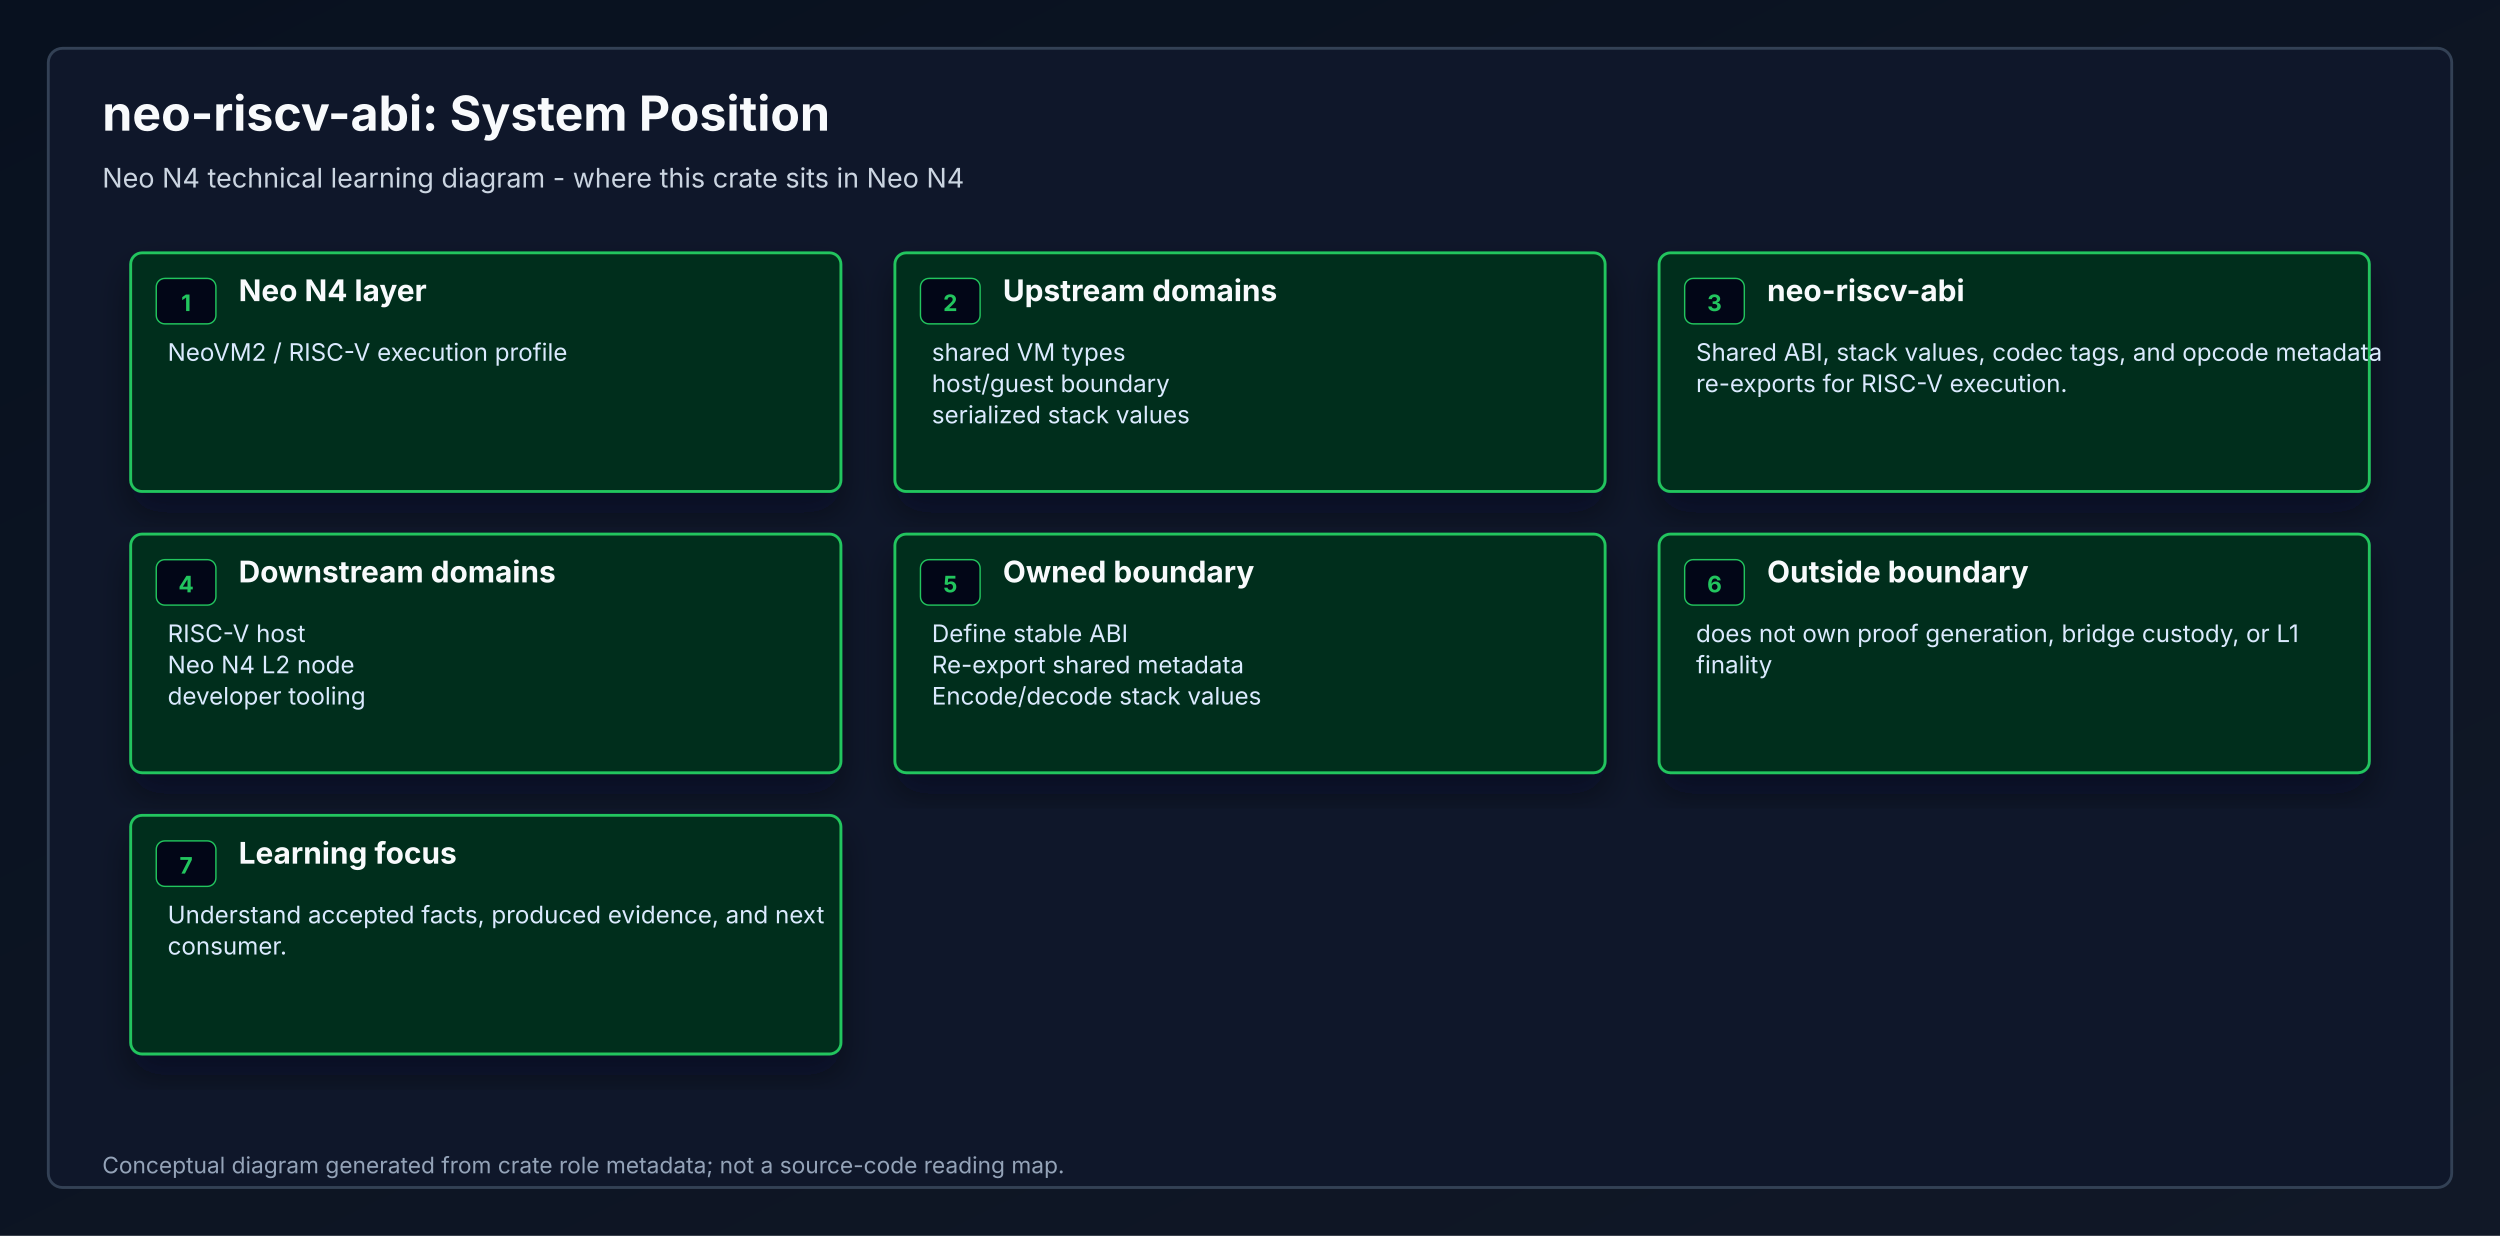
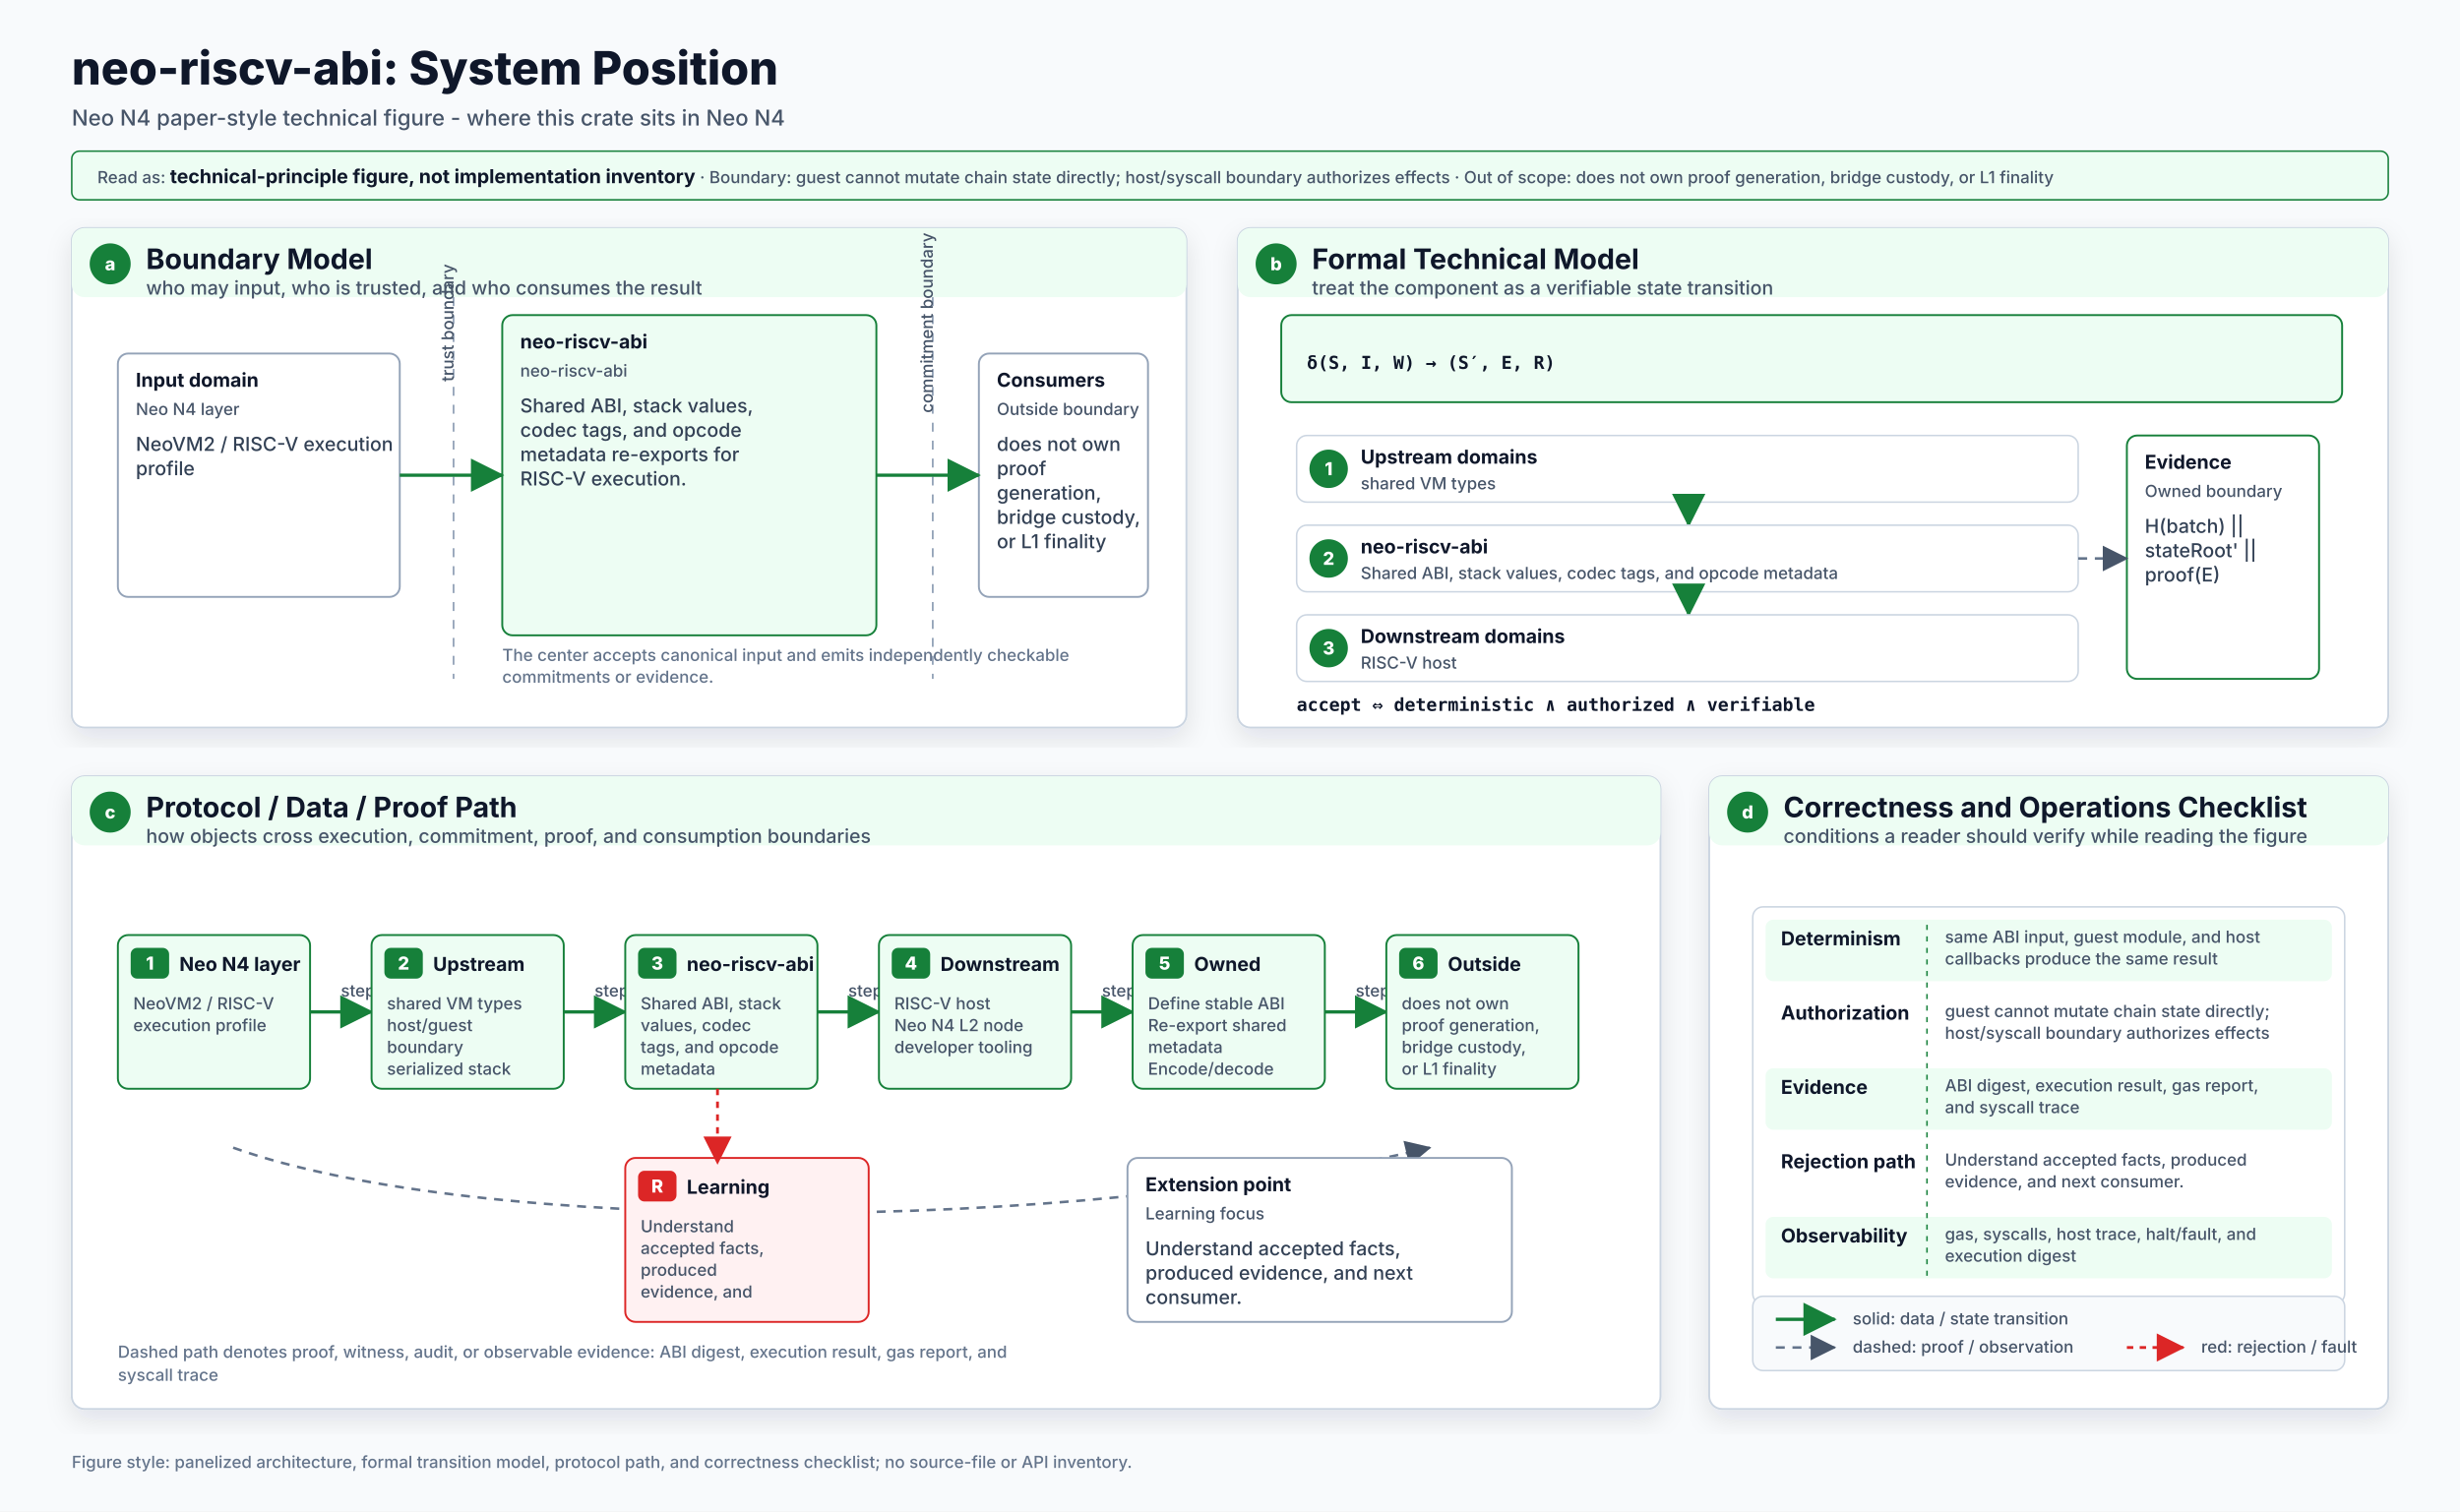
- <svg xmlns="http://www.w3.org/2000/svg" width="1760" height="870" viewBox="0 0 1760 870" role="img" aria-label="neo-riscv-abi System Position">
+ <svg xmlns="http://www.w3.org/2000/svg" width="1920" height="1180" viewBox="0 0 1920 1180" role="img" aria-label="neo-riscv-abi System Position">
  <defs>
-     <linearGradient id="bg" x1="0" y1="0" x2="1" y2="1">
-       <stop offset="0%" stop-color="#08111f" />
-       <stop offset="100%" stop-color="#111827" />
-     </linearGradient>
-     <filter id="shadow" x="-15%" y="-15%" width="130%" height="130%">
-       <feDropShadow dx="0" dy="14" stdDeviation="12" flood-color="#020617" flood-opacity="0.42" />
+     <marker id="arrow" viewBox="0 0 10 10" refX="9.4" refY="5" markerWidth="10" markerHeight="10" orient="auto">
+       <path d="M0,0 L10,5 L0,10 Z" fill="#475569" />
+     </marker>
+     <marker id="arrowAccent" viewBox="0 0 10 10" refX="9.4" refY="5" markerWidth="10" markerHeight="10" orient="auto">
+       <path d="M0,0 L10,5 L0,10 Z" fill="#16803a" />
+     </marker>
+     <marker id="arrowFault" viewBox="0 0 10 10" refX="9.4" refY="5" markerWidth="10" markerHeight="10" orient="auto">
+       <path d="M0,0 L10,5 L0,10 Z" fill="#dc2626" />
+     </marker>
+     <filter id="paperShadow" x="-3%" y="-4%" width="106%" height="108%">
+       <feDropShadow dx="0" dy="8" stdDeviation="10" flood-color="#0f172a" flood-opacity="0.10" />
    </filter>
+     <style>
+ .bg{fill:#f8fafc}.panel{fill:#ffffff;stroke:#cbd5e1;stroke-width:1.5;filter:url(#paperShadow)}
+ .panelTitle{font:700 22px 'Inter','Segoe UI',Arial,sans-serif;fill:#0f172a}.panelSub{font:500 15px 'Inter','Segoe UI',Arial,sans-serif;fill:#475569}
+ .title{font:800 36px 'Inter','Segoe UI',Arial,sans-serif;fill:#0f172a}.subtitle{font:500 17px 'Inter','Segoe UI',Arial,sans-serif;fill:#475569}
+ .small{font:500 13px 'Inter','Segoe UI',Arial,sans-serif;fill:#475569}.body{font:500 15px 'Inter','Segoe UI',Arial,sans-serif;fill:#334155}
+ .bodyStrong{font:750 15px 'Inter','Segoe UI',Arial,sans-serif;fill:#0f172a}.mono{font:650 14px 'Cascadia Mono','SFMono-Regular',Consolas,monospace;fill:#0f172a}
+ .label{font:800 14px 'Inter','Segoe UI',Arial,sans-serif;fill:#ffffff}.caption{font:500 13px 'Inter','Segoe UI',Arial,sans-serif;fill:#64748b}
+ .arrow{stroke:#475569;stroke-width:2.2;fill:none;marker-end:url(#arrow)}.arrowAccent{stroke:#16803a;stroke-width:2.6;fill:none;marker-end:url(#arrowAccent)}.arrowDash{stroke:#64748b;stroke-width:2;fill:none;stroke-dasharray:7 6;marker-end:url(#arrow)}.arrowFault{stroke:#dc2626;stroke-width:2.2;fill:none;stroke-dasharray:5 5;marker-end:url(#arrowFault)}
+ </style>
  </defs>
-   <rect width="1760" height="100%" fill="url(#bg)" />
-   <rect x="34" y="34" width="1692" height="802" rx="10" fill="#0f172a" stroke="#334155" stroke-width="2" />
-   <text x="72" y="92" fill="#f8fafc" font-family="Inter,Segoe UI,Arial,sans-serif" font-size="34" font-weight="700">neo-riscv-abi: System Position</text>
-   <text x="72" y="132" fill="#cbd5e1" font-family="Inter,Segoe UI,Arial,sans-serif" font-size="19">Neo N4 technical learning diagram - where this crate sits in Neo N4</text>
-   <rect x="92" y="178" width="500" height="168" rx="8" fill="#052e1a" stroke="#22c55e" stroke-width="2" filter="url(#shadow)" />
-   <rect x="110" y="196" width="42" height="32" rx="6" fill="#020617" stroke="#22c55e" stroke-width="1" />
-   <text x="131" y="219" text-anchor="middle" fill="#22c55e" font-family="Inter,Segoe UI,Arial,sans-serif" font-size="16" font-weight="700">1</text>
-   <text x="168" y="212" fill="#f8fafc" font-family="Inter,Segoe UI,Arial,sans-serif" font-size="21" font-weight="700">Neo N4 layer</text>
-   <text x="118" y="254" fill="#dbeafe" font-family="Inter,Segoe UI,Arial,sans-serif" font-size="17">NeoVM2 / RISC-V execution profile</text>
-   <rect x="630" y="178" width="500" height="168" rx="8" fill="#052e1a" stroke="#22c55e" stroke-width="2" filter="url(#shadow)" />
-   <rect x="648" y="196" width="42" height="32" rx="6" fill="#020617" stroke="#22c55e" stroke-width="1" />
-   <text x="669" y="219" text-anchor="middle" fill="#22c55e" font-family="Inter,Segoe UI,Arial,sans-serif" font-size="16" font-weight="700">2</text>
-   <text x="706" y="212" fill="#f8fafc" font-family="Inter,Segoe UI,Arial,sans-serif" font-size="21" font-weight="700">Upstream domains</text>
-   <text x="656" y="254" fill="#dbeafe" font-family="Inter,Segoe UI,Arial,sans-serif" font-size="17">shared VM types</text>
-   <text x="656" y="276" fill="#dbeafe" font-family="Inter,Segoe UI,Arial,sans-serif" font-size="17">host/guest boundary</text>
-   <text x="656" y="298" fill="#dbeafe" font-family="Inter,Segoe UI,Arial,sans-serif" font-size="17">serialized stack values</text>
-   <rect x="1168" y="178" width="500" height="168" rx="8" fill="#052e1a" stroke="#22c55e" stroke-width="2" filter="url(#shadow)" />
-   <rect x="1186" y="196" width="42" height="32" rx="6" fill="#020617" stroke="#22c55e" stroke-width="1" />
-   <text x="1207" y="219" text-anchor="middle" fill="#22c55e" font-family="Inter,Segoe UI,Arial,sans-serif" font-size="16" font-weight="700">3</text>
-   <text x="1244" y="212" fill="#f8fafc" font-family="Inter,Segoe UI,Arial,sans-serif" font-size="21" font-weight="700">neo-riscv-abi</text>
-   <text x="1194" y="254" fill="#dbeafe" font-family="Inter,Segoe UI,Arial,sans-serif" font-size="17">Shared ABI, stack values, codec tags, and opcode metadata</text>
-   <text x="1194" y="276" fill="#dbeafe" font-family="Inter,Segoe UI,Arial,sans-serif" font-size="17">re-exports for RISC-V execution.</text>
-   <rect x="92" y="376" width="500" height="168" rx="8" fill="#052e1a" stroke="#22c55e" stroke-width="2" filter="url(#shadow)" />
-   <rect x="110" y="394" width="42" height="32" rx="6" fill="#020617" stroke="#22c55e" stroke-width="1" />
-   <text x="131" y="417" text-anchor="middle" fill="#22c55e" font-family="Inter,Segoe UI,Arial,sans-serif" font-size="16" font-weight="700">4</text>
-   <text x="168" y="410" fill="#f8fafc" font-family="Inter,Segoe UI,Arial,sans-serif" font-size="21" font-weight="700">Downstream domains</text>
-   <text x="118" y="452" fill="#dbeafe" font-family="Inter,Segoe UI,Arial,sans-serif" font-size="17">RISC-V host</text>
-   <text x="118" y="474" fill="#dbeafe" font-family="Inter,Segoe UI,Arial,sans-serif" font-size="17">Neo N4 L2 node</text>
-   <text x="118" y="496" fill="#dbeafe" font-family="Inter,Segoe UI,Arial,sans-serif" font-size="17">developer tooling</text>
-   <rect x="630" y="376" width="500" height="168" rx="8" fill="#052e1a" stroke="#22c55e" stroke-width="2" filter="url(#shadow)" />
-   <rect x="648" y="394" width="42" height="32" rx="6" fill="#020617" stroke="#22c55e" stroke-width="1" />
-   <text x="669" y="417" text-anchor="middle" fill="#22c55e" font-family="Inter,Segoe UI,Arial,sans-serif" font-size="16" font-weight="700">5</text>
-   <text x="706" y="410" fill="#f8fafc" font-family="Inter,Segoe UI,Arial,sans-serif" font-size="21" font-weight="700">Owned boundary</text>
-   <text x="656" y="452" fill="#dbeafe" font-family="Inter,Segoe UI,Arial,sans-serif" font-size="17">Define stable ABI</text>
-   <text x="656" y="474" fill="#dbeafe" font-family="Inter,Segoe UI,Arial,sans-serif" font-size="17">Re-export shared metadata</text>
-   <text x="656" y="496" fill="#dbeafe" font-family="Inter,Segoe UI,Arial,sans-serif" font-size="17">Encode/decode stack values</text>
-   <rect x="1168" y="376" width="500" height="168" rx="8" fill="#052e1a" stroke="#22c55e" stroke-width="2" filter="url(#shadow)" />
-   <rect x="1186" y="394" width="42" height="32" rx="6" fill="#020617" stroke="#22c55e" stroke-width="1" />
-   <text x="1207" y="417" text-anchor="middle" fill="#22c55e" font-family="Inter,Segoe UI,Arial,sans-serif" font-size="16" font-weight="700">6</text>
-   <text x="1244" y="410" fill="#f8fafc" font-family="Inter,Segoe UI,Arial,sans-serif" font-size="21" font-weight="700">Outside boundary</text>
-   <text x="1194" y="452" fill="#dbeafe" font-family="Inter,Segoe UI,Arial,sans-serif" font-size="17">does not own proof generation, bridge custody, or L1</text>
-   <text x="1194" y="474" fill="#dbeafe" font-family="Inter,Segoe UI,Arial,sans-serif" font-size="17">finality</text>
-   <rect x="92" y="574" width="500" height="168" rx="8" fill="#052e1a" stroke="#22c55e" stroke-width="2" filter="url(#shadow)" />
-   <rect x="110" y="592" width="42" height="32" rx="6" fill="#020617" stroke="#22c55e" stroke-width="1" />
-   <text x="131" y="615" text-anchor="middle" fill="#22c55e" font-family="Inter,Segoe UI,Arial,sans-serif" font-size="16" font-weight="700">7</text>
-   <text x="168" y="608" fill="#f8fafc" font-family="Inter,Segoe UI,Arial,sans-serif" font-size="21" font-weight="700">Learning focus</text>
-   <text x="118" y="650" fill="#dbeafe" font-family="Inter,Segoe UI,Arial,sans-serif" font-size="17">Understand accepted facts, produced evidence, and next</text>
-   <text x="118" y="672" fill="#dbeafe" font-family="Inter,Segoe UI,Arial,sans-serif" font-size="17">consumer.</text>
-   <text x="72" y="826" fill="#94a3b8" font-family="Inter,Segoe UI,Arial,sans-serif" font-size="16">Conceptual diagram generated from crate role metadata; not a source-code reading map.</text>
+   <rect class="bg" width="1920" height="1180" />
+   <text x="56" y="66" class="title">neo-riscv-abi: System Position</text>
+   <text x="56" y="98" class="subtitle">Neo N4 paper-style technical figure - where this crate sits in Neo N4</text>
+   <rect x="56" y="118" width="1808" height="38" rx="6" fill="#edfdf3" stroke="#16803a" stroke-width="1.2" />
+   <text x="76" y="143" class="small">Read as: <tspan class="bodyStrong">technical-principle figure, not implementation inventory</tspan> · Boundary: guest cannot mutate chain state directly; host/syscall boundary authorizes effects · Out of scope: does not own proof generation, bridge custody, or L1 finality</text>
+   <rect x="56" y="178" width="870" height="390" rx="10" class="panel" />
+   <rect x="56" y="178" width="870" height="54" rx="10" fill="#edfdf3" stroke="#cbd5e1" stroke-width="0" />
+   <circle cx="86" cy="206" r="16" fill="#16803a" />
+   <text x="86" y="211" text-anchor="middle" class="label">a</text>
+   <text x="114" y="210" class="panelTitle">Boundary Model</text>
+   <text x="114" y="230" class="panelSub">who may input, who is trusted, and who consumes the result</text>
+   <rect x="966" y="178" width="898" height="390" rx="10" class="panel" />
+   <rect x="966" y="178" width="898" height="54" rx="10" fill="#edfdf3" stroke="#cbd5e1" stroke-width="0" />
+   <circle cx="996" cy="206" r="16" fill="#16803a" />
+   <text x="996" y="211" text-anchor="middle" class="label">b</text>
+   <text x="1024" y="210" class="panelTitle">Formal Technical Model</text>
+   <text x="1024" y="230" class="panelSub">treat the component as a verifiable state transition</text>
+   <rect x="56" y="606" width="1240" height="494" rx="10" class="panel" />
+   <rect x="56" y="606" width="1240" height="54" rx="10" fill="#edfdf3" stroke="#cbd5e1" stroke-width="0" />
+   <circle cx="86" cy="634" r="16" fill="#16803a" />
+   <text x="86" y="639" text-anchor="middle" class="label">c</text>
+   <text x="114" y="638" class="panelTitle">Protocol / Data / Proof Path</text>
+   <text x="114" y="658" class="panelSub">how objects cross execution, commitment, proof, and consumption boundaries</text>
+   <rect x="1334" y="606" width="530" height="494" rx="10" class="panel" />
+   <rect x="1334" y="606" width="530" height="54" rx="10" fill="#edfdf3" stroke="#cbd5e1" stroke-width="0" />
+   <circle cx="1364" cy="634" r="16" fill="#16803a" />
+   <text x="1364" y="639" text-anchor="middle" class="label">d</text>
+   <text x="1392" y="638" class="panelTitle">Correctness and Operations Checklist</text>
+   <text x="1392" y="658" class="panelSub">conditions a reader should verify while reading the figure</text>
+   <rect x="92" y="276" width="220" height="190" rx="8" fill="#ffffff" stroke="#94a3b8" stroke-width="1.5" />
+   <text x="106" y="302" class="bodyStrong">Input domain</text>
+   <text x="106" y="324" class="small">Neo N4 layer</text>
+   <text x="106" y="352" class="body">NeoVM2 / RISC-V execution</text>
+   <text x="106" y="371" class="body">profile</text>
+   <line x1="354" y1="232" x2="354" y2="530" stroke="#94a3b8" stroke-width="1.4" stroke-dasharray="7 7" />
+   <text x="354" y="252" class="small" text-anchor="middle" transform="rotate(-90 354 252)">trust boundary</text>
+   <rect x="392" y="246" width="292" height="250" rx="8" fill="#edfdf3" stroke="#16803a" stroke-width="1.5" />
+   <text x="406" y="272" class="bodyStrong">neo-riscv-abi</text>
+   <text x="406" y="294" class="small">neo-riscv-abi</text>
+   <text x="406" y="322" class="body">Shared ABI, stack values,</text>
+   <text x="406" y="341" class="body">codec tags, and opcode</text>
+   <text x="406" y="360" class="body">metadata re-exports for</text>
+   <text x="406" y="379" class="body">RISC-V execution.</text>
+   <line x1="728" y1="232" x2="728" y2="530" stroke="#94a3b8" stroke-width="1.4" stroke-dasharray="7 7" />
+   <text x="728" y="252" class="small" text-anchor="middle" transform="rotate(-90 728 252)">commitment boundary</text>
+   <rect x="764" y="276" width="132" height="190" rx="8" fill="#ffffff" stroke="#94a3b8" stroke-width="1.5" />
+   <text x="778" y="302" class="bodyStrong">Consumers</text>
+   <text x="778" y="324" class="small">Outside boundary</text>
+   <text x="778" y="352" class="body">does not own</text>
+   <text x="778" y="371" class="body">proof</text>
+   <text x="778" y="390" class="body">generation,</text>
+   <text x="778" y="409" class="body">bridge custody,</text>
+   <text x="778" y="428" class="body">or L1 finality</text>
+   <path class="arrowAccent" d="M312 371 C338 371 358 371 392 371" />
+   <path class="arrowAccent" d="M684 371 C706 371 730 371 764 371" />
+   <text x="392" y="516" class="caption">The center accepts canonical input and emits independently checkable</text>
+   <text x="392" y="533" class="caption">commitments or evidence.</text>
+   <rect x="1000" y="246" width="828" height="68" rx="8" fill="#edfdf3" stroke="#16803a" stroke-width="1.5" />
+   <text x="1020" y="288" class="mono">δ(S, I, W) → (S′, E, R)</text>
+   <rect x="1012" y="340" width="610" height="52" rx="8" fill="#ffffff" stroke="#cbd5e1" stroke-width="1.2" />
+   <circle cx="1037" cy="366" r="15" fill="#16803a" />
+   <text x="1037" y="371" text-anchor="middle" class="label">1</text>
+   <text x="1062" y="362" class="bodyStrong">Upstream domains</text>
+   <text x="1062" y="382" class="small">shared VM types</text>
+   <path class="arrowAccent" d="M1318 392 L1318 410" />
+   <rect x="1012" y="410" width="610" height="52" rx="8" fill="#ffffff" stroke="#cbd5e1" stroke-width="1.2" />
+   <circle cx="1037" cy="436" r="15" fill="#16803a" />
+   <text x="1037" y="441" text-anchor="middle" class="label">2</text>
+   <text x="1062" y="432" class="bodyStrong">neo-riscv-abi</text>
+   <text x="1062" y="452" class="small">Shared ABI, stack values, codec tags, and opcode metadata</text>
+   <path class="arrowAccent" d="M1318 462 L1318 480" />
+   <rect x="1012" y="480" width="610" height="52" rx="8" fill="#ffffff" stroke="#cbd5e1" stroke-width="1.2" />
+   <circle cx="1037" cy="506" r="15" fill="#16803a" />
+   <text x="1037" y="511" text-anchor="middle" class="label">3</text>
+   <text x="1062" y="502" class="bodyStrong">Downstream domains</text>
+   <text x="1062" y="522" class="small">RISC-V host</text>
+   <rect x="1660" y="340" width="150" height="190" rx="8" fill="#ffffff" stroke="#16803a" stroke-width="1.5" />
+   <text x="1674" y="366" class="bodyStrong">Evidence</text>
+   <text x="1674" y="388" class="small">Owned boundary</text>
+   <text x="1674" y="416" class="body">H(batch) ||</text>
+   <text x="1674" y="435" class="body">stateRoot' ||</text>
+   <text x="1674" y="454" class="body">proof(E)</text>
+   <path class="arrowDash" d="M1622 436 C1642 436 1648 436 1660 436" />
+   <text x="1012" y="555" class="mono">accept ⇔ deterministic ∧ authorized ∧ verifiable</text>
+   <rect x="92" y="730" width="150" height="120" rx="8" fill="#edfdf3" stroke="#16803a" stroke-width="1.5" />
+   <rect x="102" y="740" width="30" height="24" rx="5" fill="#16803a" />
+   <text x="117" y="757" text-anchor="middle" class="label">1</text>
+   <text x="140" y="758" class="bodyStrong">Neo N4 layer</text>
+   <text x="104" y="788" class="small">NeoVM2 / RISC-V</text>
+   <text x="104" y="805" class="small">execution profile</text>
+   <path class="arrowAccent" d="M242 790 L290 790" />
+   <text x="266" y="778" class="small">step 1</text>
+   <rect x="290" y="730" width="150" height="120" rx="8" fill="#edfdf3" stroke="#16803a" stroke-width="1.5" />
+   <rect x="300" y="740" width="30" height="24" rx="5" fill="#16803a" />
+   <text x="315" y="757" text-anchor="middle" class="label">2</text>
+   <text x="338" y="758" class="bodyStrong">Upstream</text>
+   <text x="302" y="788" class="small">shared VM types</text>
+   <text x="302" y="805" class="small">host/guest</text>
+   <text x="302" y="822" class="small">boundary</text>
+   <text x="302" y="839" class="small">serialized stack</text>
+   <path class="arrowAccent" d="M440 790 L488 790" />
+   <text x="464" y="778" class="small">step 2</text>
+   <rect x="488" y="730" width="150" height="120" rx="8" fill="#edfdf3" stroke="#16803a" stroke-width="1.5" />
+   <rect x="498" y="740" width="30" height="24" rx="5" fill="#16803a" />
+   <text x="513" y="757" text-anchor="middle" class="label">3</text>
+   <text x="536" y="758" class="bodyStrong">neo-riscv-abi</text>
+   <text x="500" y="788" class="small">Shared ABI, stack</text>
+   <text x="500" y="805" class="small">values, codec</text>
+   <text x="500" y="822" class="small">tags, and opcode</text>
+   <text x="500" y="839" class="small">metadata</text>
+   <path class="arrowAccent" d="M638 790 L686 790" />
+   <text x="662" y="778" class="small">step 3</text>
+   <rect x="686" y="730" width="150" height="120" rx="8" fill="#edfdf3" stroke="#16803a" stroke-width="1.5" />
+   <rect x="696" y="740" width="30" height="24" rx="5" fill="#16803a" />
+   <text x="711" y="757" text-anchor="middle" class="label">4</text>
+   <text x="734" y="758" class="bodyStrong">Downstream</text>
+   <text x="698" y="788" class="small">RISC-V host</text>
+   <text x="698" y="805" class="small">Neo N4 L2 node</text>
+   <text x="698" y="822" class="small">developer tooling</text>
+   <path class="arrowAccent" d="M836 790 L884 790" />
+   <text x="860" y="778" class="small">step 4</text>
+   <rect x="884" y="730" width="150" height="120" rx="8" fill="#edfdf3" stroke="#16803a" stroke-width="1.5" />
+   <rect x="894" y="740" width="30" height="24" rx="5" fill="#16803a" />
+   <text x="909" y="757" text-anchor="middle" class="label">5</text>
+   <text x="932" y="758" class="bodyStrong">Owned</text>
+   <text x="896" y="788" class="small">Define stable ABI</text>
+   <text x="896" y="805" class="small">Re-export shared</text>
+   <text x="896" y="822" class="small">metadata</text>
+   <text x="896" y="839" class="small">Encode/decode</text>
+   <path class="arrowAccent" d="M1034 790 L1082 790" />
+   <text x="1058" y="778" class="small">step 5</text>
+   <rect x="1082" y="730" width="150" height="120" rx="8" fill="#edfdf3" stroke="#16803a" stroke-width="1.5" />
+   <rect x="1092" y="740" width="30" height="24" rx="5" fill="#16803a" />
+   <text x="1107" y="757" text-anchor="middle" class="label">6</text>
+   <text x="1130" y="758" class="bodyStrong">Outside</text>
+   <text x="1094" y="788" class="small">does not own</text>
+   <text x="1094" y="805" class="small">proof generation,</text>
+   <text x="1094" y="822" class="small">bridge custody,</text>
+   <text x="1094" y="839" class="small">or L1 finality</text>
+   <path class="arrowDash" d="M182 896 C372 964 832 964 1116 896" />
+   <rect x="488" y="904" width="190" height="128" rx="8" fill="#fff1f2" stroke="#dc2626" stroke-width="1.5" />
+   <rect x="498" y="914" width="30" height="24" rx="5" fill="#dc2626" />
+   <text x="513" y="931" text-anchor="middle" class="label">R</text>
+   <text x="536" y="932" class="bodyStrong">Learning</text>
+   <text x="500" y="962" class="small">Understand</text>
+   <text x="500" y="979" class="small">accepted facts,</text>
+   <text x="500" y="996" class="small">produced</text>
+   <text x="500" y="1013" class="small">evidence, and</text>
+   <path class="arrowFault" d="M560 850 L560 908" />
+   <rect x="880" y="904" width="300" height="128" rx="8" fill="#ffffff" stroke="#94a3b8" stroke-width="1.5" />
+   <text x="894" y="930" class="bodyStrong">Extension point</text>
+   <text x="894" y="952" class="small">Learning focus</text>
+   <text x="894" y="980" class="body">Understand accepted facts,</text>
+   <text x="894" y="999" class="body">produced evidence, and next</text>
+   <text x="894" y="1018" class="body">consumer.</text>
+   <text x="92" y="1060" class="caption">Dashed path denotes proof, witness, audit, or observable evidence: ABI digest, execution result, gas report, and</text>
+   <text x="92" y="1078" class="caption">syscall trace</text>
+   <rect x="1368" y="708" width="462" height="310" rx="8" fill="#ffffff" stroke="#cbd5e1" stroke-width="1.2" />
+   <rect x="1378" y="718" width="442" height="48" rx="6" fill="#edfdf3" />
+   <text x="1390" y="738" class="bodyStrong">Determinism</text>
+   <text x="1518" y="736" class="small">same ABI input, guest module, and host</text>
+   <text x="1518" y="753" class="small">callbacks produce the same result</text>
+   <rect x="1378" y="776" width="442" height="48" rx="6" fill="#ffffff" />
+   <text x="1390" y="796" class="bodyStrong">Authorization</text>
+   <text x="1518" y="794" class="small">guest cannot mutate chain state directly;</text>
+   <text x="1518" y="811" class="small">host/syscall boundary authorizes effects</text>
+   <rect x="1378" y="834" width="442" height="48" rx="6" fill="#edfdf3" />
+   <text x="1390" y="854" class="bodyStrong">Evidence</text>
+   <text x="1518" y="852" class="small">ABI digest, execution result, gas report,</text>
+   <text x="1518" y="869" class="small">and syscall trace</text>
+   <rect x="1378" y="892" width="442" height="48" rx="6" fill="#ffffff" />
+   <text x="1390" y="912" class="bodyStrong">Rejection path</text>
+   <text x="1518" y="910" class="small">Understand accepted facts, produced</text>
+   <text x="1518" y="927" class="small">evidence, and next consumer.</text>
+   <rect x="1378" y="950" width="442" height="48" rx="6" fill="#edfdf3" />
+   <text x="1390" y="970" class="bodyStrong">Observability</text>
+   <text x="1518" y="968" class="small">gas, syscalls, host trace, halt/fault, and</text>
+   <text x="1518" y="985" class="small">execution digest</text>
+   <line x1="1504" y1="722" x2="1504" y2="998" stroke="#16803a" stroke-width="1.2" stroke-dasharray="4 5" />
+   <rect x="1368" y="1012" width="462" height="58" rx="8" fill="#f8fafc" stroke="#cbd5e1" stroke-width="1.2" />
+   <line x1="1386" y1="1030" x2="1432" y2="1030" stroke="#16803a" stroke-width="2.6" marker-end="url(#arrowAccent)" />
+   <text x="1446" y="1034" class="small">solid: data / state transition</text>
+   <line x1="1386" y1="1052" x2="1432" y2="1052" stroke="#64748b" stroke-width="2" stroke-dasharray="7 6" marker-end="url(#arrow)" />
+   <text x="1446" y="1056" class="small">dashed: proof / observation</text>
+   <line x1="1660" y1="1052" x2="1704" y2="1052" stroke="#dc2626" stroke-width="2.2" stroke-dasharray="5 5" marker-end="url(#arrowFault)" />
+   <text x="1718" y="1056" class="small">red: rejection / fault</text>
+   <text x="56" y="1146" class="caption">Figure style: panelized architecture, formal transition model, protocol path, and correctness checklist; no source-file or API inventory.</text>
</svg>
